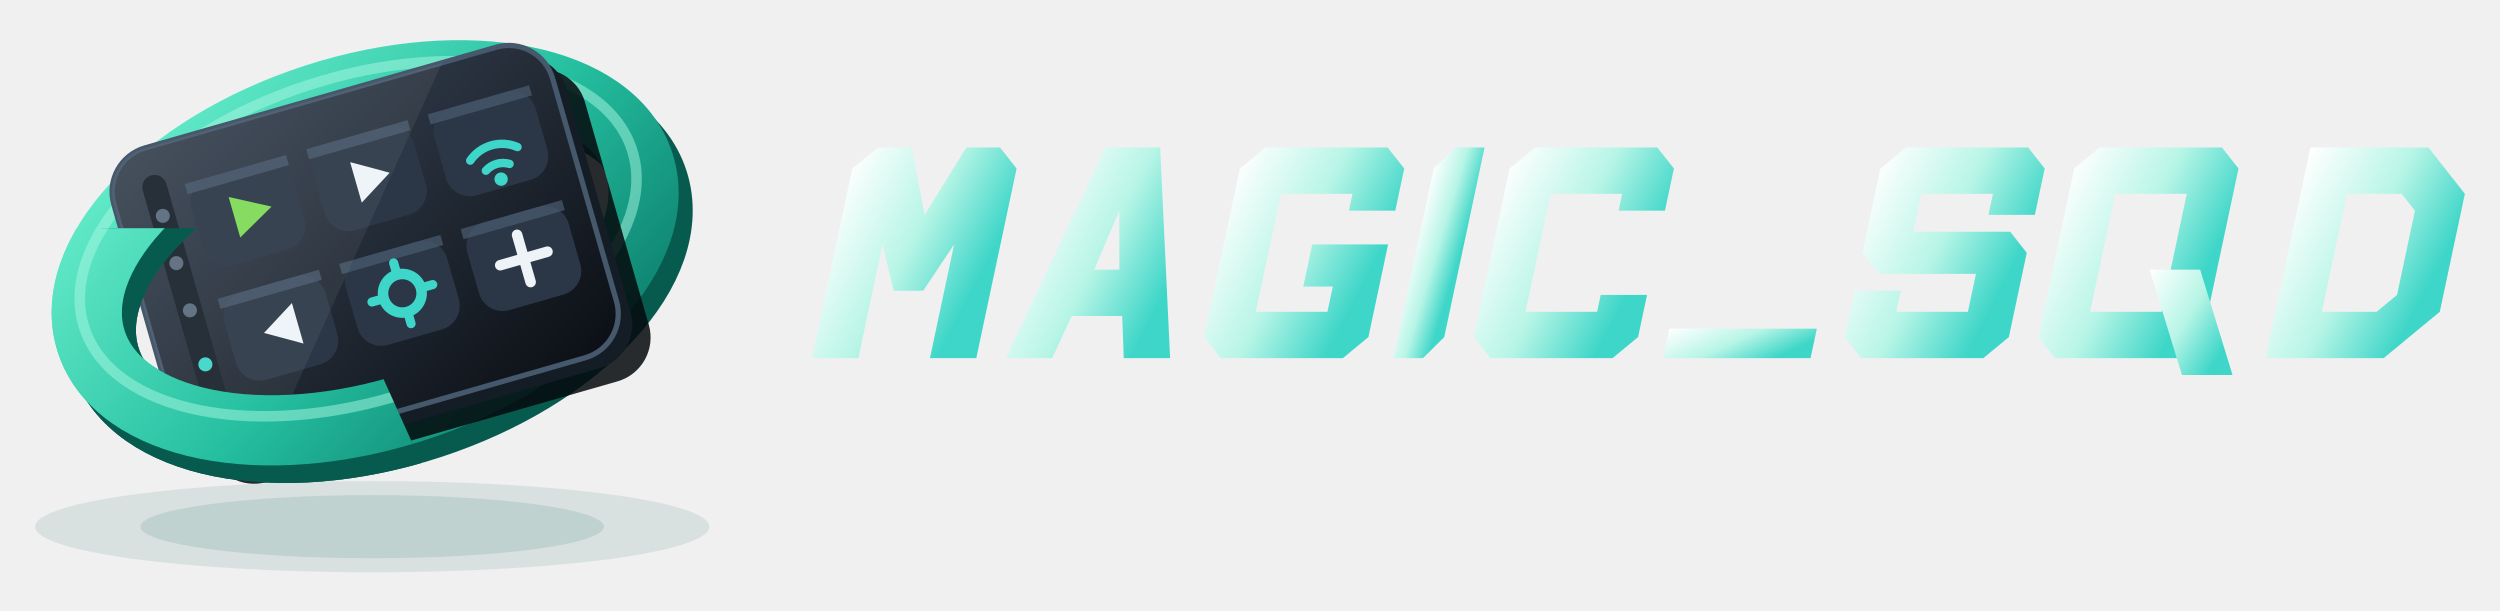
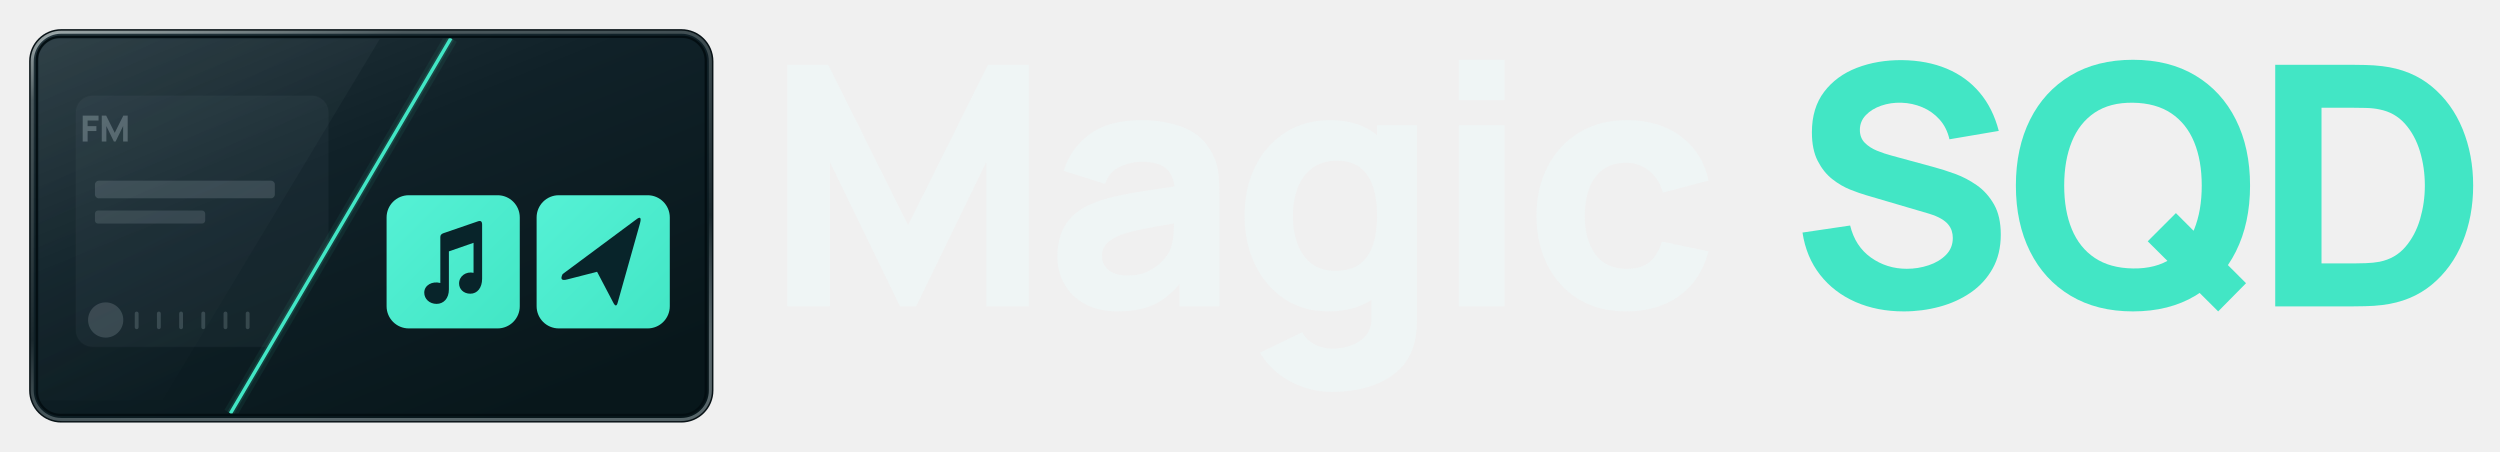
- <svg xmlns="http://www.w3.org/2000/svg" viewBox="56 53 712 174" width="712" height="174" role="img" aria-label="Magic SQD">
+ <svg xmlns="http://www.w3.org/2000/svg" width="1117.75" height="201.956" viewBox="0 0 1117.75 201.956" role="img" aria-label="Magic SQD">
  <defs>
-     <linearGradient id="bRib" x1="0" y1="0" x2="1" y2="1">
-       <stop offset="0%" stop-color="#6BF0CE" />
-       <stop offset="55%" stop-color="#25BFA0" />
-       <stop offset="100%" stop-color="#0A7A69" />
+     <linearGradient id="logo-on-dark-rim" x1="0" y1="0" x2=".32" y2="1">
+       <stop stop-color="#bdc8c9" stop-opacity=".80" />
+       <stop offset=".16" stop-color="#4b595d" />
+       <stop offset=".72" stop-color="#1b292e" />
+       <stop offset="1" stop-color="#718084" stop-opacity=".75" />
    </linearGradient>
-     <linearGradient id="bDev" x1="0.1" y1="0" x2="0.9" y2="1">
-       <stop offset="0%" stop-color="#394452" />
-       <stop offset="30%" stop-color="#2B3542" />
-       <stop offset="100%" stop-color="#0D1117" />
+     <linearGradient id="logo-on-dark-glass" x1="0" y1="0" x2=".72" y2="1">
+       <stop stop-color="#24353c" />
+       <stop offset=".42" stop-color="#102128" />
+       <stop offset="1" stop-color="#08171b" />
    </linearGradient>
-     <linearGradient id="bWord" x1="0" y1="0" x2="1" y2="0.4">
-       <stop offset="0%" stop-color="#FFFFFF" />
-       <stop offset="55%" stop-color="#B7F5E6" />
-       <stop offset="100%" stop-color="#3ED6C8" />
+     <linearGradient id="logo-on-dark-tile" x1="0" y1="0" x2="1" y2="1">
+       <stop stop-color="#55f1d5" />
+       <stop offset="1" stop-color="#42e6c5" />
    </linearGradient>
-     <clipPath id="bFront">
-       <polygon points="36,118 146,118 206,252 36,252" />
+     <linearGradient id="logo-on-dark-reflection" x1="0" y1="0" x2=".5" y2="1">
+       <stop stop-color="#cce1e7" stop-opacity=".07" />
+       <stop offset="1" stop-color="#cce1e7" stop-opacity="0" />
+     </linearGradient>
+     <clipPath id="logo-on-dark-face">
+       <rect x="15" y="15" width="870" height="490" rx="29" />
    </clipPath>
-     <clipPath id="bDevClip">
-       <rect x="95" y="79" width="130" height="92" rx="13" />
+     <clipPath id="logo-on-dark-old">
+       <path d="M15 15 H554 L265 505 H15Z" />
    </clipPath>
  </defs>
-   <ellipse cx="162" cy="203" rx="96" ry="13" fill="#0B5F52" opacity="0.10" />
-   <ellipse cx="162" cy="203" rx="66" ry="9" fill="#0B5F52" opacity="0.12" />
-   <ellipse cx="164" cy="130" rx="82" ry="46" transform="rotate(-18 164 130)" fill="none" stroke="#075A4E" stroke-width="20" />
-   <ellipse cx="160" cy="125" rx="82" ry="46" transform="rotate(-18 160 125)" fill="none" stroke="url(#bRib)" stroke-width="20" />
-   <ellipse cx="158" cy="121" rx="82" ry="46" transform="rotate(-18 158 121)" fill="none" stroke="#A9F7E2" stroke-width="3" opacity="0.5" />
-   <g transform="rotate(-16 160 125)">
-     <rect x="102" y="88" width="130" height="92" rx="13" fill="#05080C" opacity="0.85" />
-     <rect x="98" y="83" width="130" height="92" rx="13" fill="#141C25" />
-     <rect x="95" y="79" width="130" height="92" rx="13" fill="url(#bDev)" stroke="#46586B" stroke-width="1.5" />
-     <rect x="104" y="87" width="7" height="76" rx="3.5" fill="#1A222C" />
-     <circle cx="107.5" cy="99" r="2" fill="#5A6B7D" />
-     <circle cx="107.5" cy="113" r="2" fill="#5A6B7D" />
-     <circle cx="107.5" cy="127" r="2" fill="#5A6B7D" />
-     <circle cx="107.5" cy="143" r="2" fill="#3ED6C8" />
-     <rect x="116" y="92" width="30" height="26" rx="7" fill="#2B3746" />
-     <rect x="152" y="92" width="30" height="26" rx="7" fill="#2B3746" />
-     <rect x="188" y="92" width="30" height="26" rx="7" fill="#2B3746" />
-     <rect x="116" y="126" width="30" height="26" rx="7" fill="#2B3746" />
-     <rect x="152" y="126" width="30" height="26" rx="7" fill="#2B3746" />
-     <rect x="188" y="126" width="30" height="26" rx="7" fill="#2B3746" />
-     <path d="M116 92 h30 v3 h-30 Z" fill="#4A5C70" opacity="0.7" />
-     <path d="M152 92 h30 v3 h-30 Z" fill="#4A5C70" opacity="0.7" />
-     <path d="M188 92 h30 v3 h-30 Z" fill="#4A5C70" opacity="0.7" />
-     <path d="M116 126 h30 v3 h-30 Z" fill="#4A5C70" opacity="0.7" />
-     <path d="M152 126 h30 v3 h-30 Z" fill="#4A5C70" opacity="0.7" />
-     <path d="M188 126 h30 v3 h-30 Z" fill="#4A5C70" opacity="0.7" />
-     <path d="M127 99 L138 105 L127 111 Z" fill="#7ED957" />
-     <path d="M163 99 L173 105 L163 111 Z" fill="#EDF3F7" />
-     <path d="M196 108 A11 11 0 0 1 210 108" fill="none" stroke="#3ED6C8" stroke-width="2.4" stroke-linecap="round" />
-     <path d="M199.5 112 A6.5 6.5 0 0 1 206.5 112" fill="none" stroke="#3ED6C8" stroke-width="2.4" stroke-linecap="round" />
-     <circle cx="203" cy="115.5" r="1.9" fill="#3ED6C8" />
-     <path d="M136 133 L126 139 L136 145 Z" fill="#EDF3F7" />
-     <circle cx="167" cy="139" r="5.5" fill="none" stroke="#3ED6C8" stroke-width="3" />
-     <path d="M167 130 L167 133 M167 145 L167 148 M158 139 L161 139 M173 139 L176 139" stroke="#3ED6C8" stroke-width="2.6" stroke-linecap="round" />
-     <path d="M203 132 L203 146 M196 139 L210 139" stroke="#EDF3F7" stroke-width="3" stroke-linecap="round" />
-     <g clip-path="url(#bDevClip)">
-       <path d="M95 79 L196 79 L118 171 L95 171 Z" fill="#FFFFFF" opacity="0.06" />
+   <g transform="translate(12 12) scale(0.3422222)">
+     <rect x="3" y="3" width="894" height="514" rx="42" fill="#081216" />
+     <rect x="7" y="7" width="886" height="506" rx="38" fill="url(#logo-on-dark-glass)" stroke="url(#logo-on-dark-rim)" stroke-width="4" />
+     <rect x="13" y="13" width="874" height="494" rx="31" fill="url(#logo-on-dark-glass)" stroke="#030e12" stroke-width="3" />
+     <g clip-path="url(#logo-on-dark-face)">
+       <g clip-path="url(#logo-on-dark-old)">
+         <rect x="64" y="90" width="330" height="328" rx="22" fill="#73868e" opacity=".085" stroke="#81959e" stroke-opacity=".12" stroke-width="2" />
+         <g opacity=".46">
+           <g fill="#8b9ca3" transform="translate(69.71 149.84)">
+             <path d="M3.29 0.0V-33.84H23.97V-27.448H9.682V-20.116H21.15V-13.724H9.682V0.0Z" />
+             <path d="M28.2 0.0V-33.84H33.934L45.12 -11.374L56.306 -33.84H62.04V0.0H56.071V-20.21L46.248 0.0H43.992L34.169 -20.21V0.0Z" />
+           </g>
+         </g>
+         <rect x="89" y="201" width="235" height="23" rx="5" fill="#8b9ca3" opacity=".25" />
+         <rect x="89" y="240" width="144" height="17" rx="4" fill="#8b9ca3" opacity=".23" />
+         <circle cx="103" cy="383" r="23" fill="#8b9ca3" opacity=".27" />
+         <rect x="141" y="372" width="5" height="23" rx="2.5" fill="#91a1a7" opacity=".27" />
+         <rect x="170" y="372" width="5" height="23" rx="2.5" fill="#91a1a7" opacity=".27" />
+         <rect x="199" y="372" width="5" height="23" rx="2.5" fill="#91a1a7" opacity=".27" />
+         <rect x="228" y="372" width="5" height="23" rx="2.5" fill="#91a1a7" opacity=".27" />
+         <rect x="257" y="372" width="5" height="23" rx="2.5" fill="#91a1a7" opacity=".27" />
+         <rect x="286" y="372" width="5" height="23" rx="2.5" fill="#91a1a7" opacity=".27" />
+       </g>
+       <path d="M16 16 H461 L177 488 H16Z" fill="url(#logo-on-dark-reflection)" />
+       <path d="M266 505 L554 15" stroke="#42e6c5" stroke-opacity=".065" stroke-width="18" />
+       <path d="M266 505 L554 15" stroke="#42e6c5" stroke-opacity=".12" stroke-width="9" />
+       <path d="M266 505 L554 15" stroke="#42e6c5" stroke-width="4.5" />
+       <rect x="470" y="220" width="174" height="174" rx="29" fill="url(#logo-on-dark-tile)" />
+       <rect x="666" y="220" width="174" height="174" rx="29" fill="url(#logo-on-dark-tile)" />
+       <g transform="translate(495.4 238.05) scale(.70)">
+         <path d="M64 52 Q64 47 70 45 L134 23 Q142 20 142 29 V130 C142 147 133 158 120 158 C107 158 99 149 99 139 C99 125 112 116 126 119 V63 L80 79 V150 C80 167 70 177 57 177 C44 177 34 168 34 156 C34 142 49 134 64 138Z" fill="#08242a" />
+       </g>
+       <path d="M700 323 L797 251 Q804 246 801 257 L772 360 Q770 368 766 360 L745 320 L706 330 Q695 333 700 323Z" fill="#08242a" />
    </g>
  </g>
-   <g clip-path="url(#bFront)">
-     <ellipse cx="164" cy="130" rx="82" ry="46" transform="rotate(-18 164 130)" fill="none" stroke="#075A4E" stroke-width="20" />
-     <ellipse cx="160" cy="125" rx="82" ry="46" transform="rotate(-18 160 125)" fill="none" stroke="url(#bRib)" stroke-width="20" />
-     <ellipse cx="158" cy="121" rx="82" ry="46" transform="rotate(-18 158 121)" fill="none" stroke="#A9F7E2" stroke-width="3" opacity="0.5" />
-   </g>
-   <g transform="translate(300,95) scale(0.6) skewX(-12)">
-     <path d="M0.0,100 L0.0,10 L10.0,0 L26.0,0 L39.0,32 L52.0,0 L68.0,0 L78.0,10 L78.0,100 L56.0,100 L56.0,46 L46.0,68 L32.0,68 L22.0,46 L22.0,100 Z" fill="url(#bWord)" fill-rule="evenodd" />
-     <path d="M92.0,100 L118.0,0 L144.0,0 L170.0,100 L148.0,100 L143.0,80 L119.0,80 L114.0,100 Z M125.0,58 L137.0,58 L131.0,30 Z" fill="url(#bWord)" fill-rule="evenodd" />
-     <path d="M262.0,10 L252.0,0 L194.0,0 L184.0,10 L184.0,90 L194.0,100 L252.0,100 L262.0,90 L262.0,46 L226.0,46 L226.0,66 L240.0,66 L240.0,78 L206.0,78 L206.0,22 L240.0,22 L240.0,30 L262.0,30 Z" fill="url(#bWord)" fill-rule="evenodd" />
-     <path d="M276.0,100 L276.0,10 L284.0,0 L298.0,0 L298.0,90 L290.0,100 Z" fill="url(#bWord)" fill-rule="evenodd" />
-     <path d="M390.0,10 L380.0,0 L322.0,0 L312.0,10 L312.0,90 L322.0,100 L380.0,100 L390.0,90 L390.0,70 L368.0,70 L368.0,78 L334.0,78 L334.0,22 L368.0,22 L368.0,30 L390.0,30 Z" fill="url(#bWord)" fill-rule="evenodd" />
-     <path d="M404.0,86 L474.0,86 L474.0,100 L404.0,100 Z" fill="url(#bWord)" fill-rule="evenodd" />
-     <path d="M566.0,10 L556.0,0 L498.0,0 L488.0,10 L488.0,50 L498.0,60 L544.0,60 L544.0,78 L510.0,78 L510.0,68 L488.0,68 L488.0,90 L498.0,100 L556.0,100 L566.0,90 L566.0,50 L556.0,40 L510.0,40 L510.0,22 L544.0,22 L544.0,32 L566.0,32 Z" fill="url(#bWord)" fill-rule="evenodd" />
-     <path d="M590.0,0 L648.0,0 L658.0,10 L658.0,90 L648.0,100 L590.0,100 L580.0,90 L580.0,10 Z M602.0,22 L636.0,22 L636.0,78 L602.0,78 Z" fill="url(#bWord)" fill-rule="evenodd" />
-     <path d="M626.0,58 L650.0,58 L676.0,108 L652.0,108 Z" fill="url(#bWord)" />
-     <path d="M690.0,0 L746.0,0 L768.0,22 L768.0,78 L746.0,100 L690.0,100 Z M712.0,22 L738.0,22 L746.0,30 L746.0,70 L738.0,78 L712.0,78 Z" fill="url(#bWord)" fill-rule="evenodd" />
+   <g transform="translate(352 26.72778)">
+     <g fill="#eff5f5" transform="translate(-10.5 110.25)">
+       <path d="M10.5 0.0V-108.0H28.8L64.5 -36.3L100.2 -108.0H118.5V0.0H99.45V-64.5L68.1 0.0H60.9L29.55 -64.5V0.0Z" />
+       <path d="M158.25 2.25Q149.55 2.25 143.512 -1.087Q137.475 -4.425 134.363 -10.012Q131.25 -15.6 131.25 -22.35Q131.25 -27.975 132.975 -32.625Q134.7 -37.275 138.562 -40.837Q142.425 -44.4 148.95 -46.8Q153.45 -48.45 159.675 -49.725Q165.9 -51.0 173.775 -52.162Q181.65 -53.325 191.1 -54.75L183.75 -50.7Q183.75 -57.9 180.3 -61.275Q176.85 -64.65 168.75 -64.65Q164.25 -64.65 159.375 -62.475Q154.5 -60.3 152.55 -54.75L134.1 -60.6Q137.175 -70.65 145.65 -76.95Q154.125 -83.25 168.75 -83.25Q179.475 -83.25 187.8 -79.95Q196.125 -76.65 200.4 -68.55Q202.8 -64.05 203.25 -59.55Q203.7 -55.05 203.7 -49.5V0.0H185.85V-16.65L188.4 -13.2Q182.475 -5.025 175.613 -1.387Q168.75 2.25 158.25 2.25ZM162.6 -13.8Q168.225 -13.8 172.087 -15.787Q175.95 -17.775 178.238 -20.325Q180.525 -22.875 181.35 -24.6Q182.925 -27.9 183.188 -32.287Q183.45 -36.675 183.45 -39.6L189.45 -38.1Q180.375 -36.6 174.75 -35.587Q169.125 -34.575 165.675 -33.75Q162.225 -32.925 159.6 -31.95Q156.6 -30.75 154.762 -29.362Q152.925 -27.975 152.062 -26.325Q151.2 -24.675 151.2 -22.65Q151.2 -19.875 152.587 -17.887Q153.975 -15.9 156.525 -14.85Q159.075 -13.8 162.6 -13.8Z" />
+       <path d="M254.1 38.25Q247.2 38.25 240.975 36.037Q234.75 33.825 229.837 29.887Q224.925 25.95 221.85 20.7L240.75 11.55Q242.7 15.15 246.337 17.025Q249.975 18.9 254.25 18.9Q258.825 18.9 262.875 17.362Q266.925 15.825 269.362 12.787Q271.8 9.75 271.65 5.25V-18.3H274.2V-81.0H292.05V5.55Q292.05 8.55 291.787 11.212Q291.525 13.875 290.85 16.5Q288.9 23.925 283.612 28.725Q278.325 33.525 270.675 35.888Q263.025 38.25 254.1 38.25ZM252.3 2.25Q241.125 2.25 232.725 -3.375Q224.325 -9.0 219.637 -18.675Q214.95 -28.35 214.95 -40.5Q214.95 -52.875 219.712 -62.512Q224.475 -72.15 233.1 -77.7Q241.725 -83.25 253.35 -83.25Q264.9 -83.25 272.775 -77.625Q280.65 -72.0 284.7 -62.325Q288.75 -52.65 288.75 -40.5Q288.75 -28.35 284.663 -18.675Q280.575 -9.0 272.475 -3.375Q264.375 2.25 252.3 2.25ZM255.6 -15.9Q262.425 -15.9 266.512 -18.975Q270.6 -22.05 272.4 -27.6Q274.2 -33.15 274.2 -40.5Q274.2 -47.85 272.4 -53.4Q270.6 -58.95 266.662 -62.025Q262.725 -65.1 256.35 -65.1Q249.525 -65.1 245.137 -61.762Q240.75 -58.425 238.65 -52.837Q236.55 -47.25 236.55 -40.5Q236.55 -33.675 238.575 -28.087Q240.6 -22.5 244.8 -19.2Q249.0 -15.9 255.6 -15.9Z" />
+       <path d="M310.8 -92.25V-110.25H331.2V-92.25ZM310.8 0.0V-81.0H331.2V0.0Z" />
+       <path d="M385.65 2.25Q373.05 2.25 364.05 -3.375Q355.05 -9.0 350.25 -18.675Q345.45 -28.35 345.45 -40.5Q345.45 -52.8 350.437 -62.475Q355.425 -72.15 364.5 -77.7Q373.575 -83.25 385.95 -83.25Q400.275 -83.25 409.987 -76.012Q419.7 -68.775 422.4 -56.25L402 -50.85Q400.2 -57.15 395.737 -60.675Q391.275 -64.2 385.65 -64.2Q379.2 -64.2 375.075 -61.087Q370.95 -57.975 369 -52.612Q367.05 -47.25 367.05 -40.5Q367.05 -29.925 371.737 -23.362Q376.425 -16.8 385.65 -16.8Q392.55 -16.8 396.15 -19.95Q399.75 -23.1 401.55 -28.95L422.4 -24.6Q418.95 -11.7 409.35 -4.725Q399.75 2.25 385.65 2.25Z" />
+     </g>
+     <g fill="#42e6c5" transform="translate(447.9 110.25)">
+       <path d="M51.3 2.25Q39.3 2.25 29.662 -1.987Q20.025 -6.225 13.837 -14.137Q7.65 -22.05 6.0 -33.0L27.3 -36.15Q29.55 -26.85 36.6 -21.825Q43.65 -16.8 52.65 -16.8Q57.675 -16.8 62.4 -18.375Q67.125 -19.95 70.162 -23.025Q73.2 -26.1 73.2 -30.6Q73.2 -32.25 72.713 -33.787Q72.225 -35.325 71.1 -36.675Q69.975 -38.025 67.912 -39.225Q65.85 -40.425 62.7 -41.4L34.65 -49.65Q31.5 -50.55 27.337 -52.2Q23.175 -53.85 19.275 -56.925Q15.375 -60.0 12.787 -65.062Q10.2 -70.125 10.2 -77.85Q10.2 -88.725 15.675 -95.925Q21.15 -103.125 30.3 -106.65Q39.45 -110.175 50.55 -110.1Q61.725 -109.95 70.5 -106.275Q79.275 -102.6 85.2 -95.588Q91.125 -88.575 93.75 -78.45L71.7 -74.7Q70.5 -79.95 67.275 -83.55Q64.05 -87.15 59.587 -89.025Q55.125 -90.9 50.25 -91.05Q45.45 -91.2 41.212 -89.737Q36.975 -88.275 34.312 -85.5Q31.65 -82.725 31.65 -78.9Q31.65 -75.375 33.825 -73.162Q36.0 -70.95 39.3 -69.6Q42.6 -68.25 46.05 -67.35L64.8 -62.25Q69.0 -61.125 74.1 -59.287Q79.2 -57.45 83.888 -54.188Q88.575 -50.925 91.612 -45.6Q94.65 -40.275 94.65 -32.1Q94.65 -23.4 91.012 -16.912Q87.375 -10.425 81.225 -6.187Q75.075 -1.95 67.312 0.15Q59.55 2.25 51.3 2.25Z" />
+       <path d="M191.85 2.25 160.35 -29.1 172.95 -41.7 204.3 -10.35ZM153.75 2.25Q137.55 2.25 125.812 -4.8Q114.075 -11.85 107.737 -24.525Q101.4 -37.2 101.4 -54.0Q101.4 -70.8 107.737 -83.475Q114.075 -96.15 125.812 -103.2Q137.55 -110.25 153.75 -110.25Q169.95 -110.25 181.688 -103.2Q193.425 -96.15 199.762 -83.475Q206.1 -70.8 206.1 -54.0Q206.1 -37.2 199.762 -24.525Q193.425 -11.85 181.688 -4.8Q169.95 2.25 153.75 2.25ZM153.75 -16.95Q164.025 -16.8 170.85 -21.375Q177.675 -25.95 181.087 -34.35Q184.5 -42.75 184.5 -54.0Q184.5 -65.25 181.087 -73.5Q177.675 -81.75 170.85 -86.325Q164.025 -90.9 153.75 -91.05Q143.475 -91.2 136.65 -86.625Q129.825 -82.05 126.412 -73.65Q123 -65.25 123 -54.0Q123 -42.75 126.412 -34.5Q129.825 -26.25 136.65 -21.675Q143.475 -17.1 153.75 -16.95Z" />
+       <path d="M217.35 0.0V-108.0H252.3Q253.575 -108.0 257.55 -107.925Q261.525 -107.85 265.2 -107.4Q278.25 -105.825 287.325 -98.325Q296.4 -90.825 301.125 -79.275Q305.85 -67.725 305.85 -54.0Q305.85 -40.275 301.125 -28.725Q296.4 -17.175 287.325 -9.675Q278.25 -2.175 265.2 -0.6Q261.525 -0.15 257.55 -0.075Q253.575 0.0 252.3 0.0ZM238.05 -19.2H252.3Q254.325 -19.2 257.775 -19.312Q261.225 -19.425 264.0 -19.95Q271.05 -21.375 275.513 -26.55Q279.975 -31.725 282.113 -39.0Q284.25 -46.275 284.25 -54.0Q284.25 -62.1 282.038 -69.375Q279.825 -76.65 275.325 -81.675Q270.825 -86.7 264.0 -88.05Q261.225 -88.65 257.775 -88.725Q254.325 -88.8 252.3 -88.8H238.05Z" />
+     </g>
  </g>
</svg>
